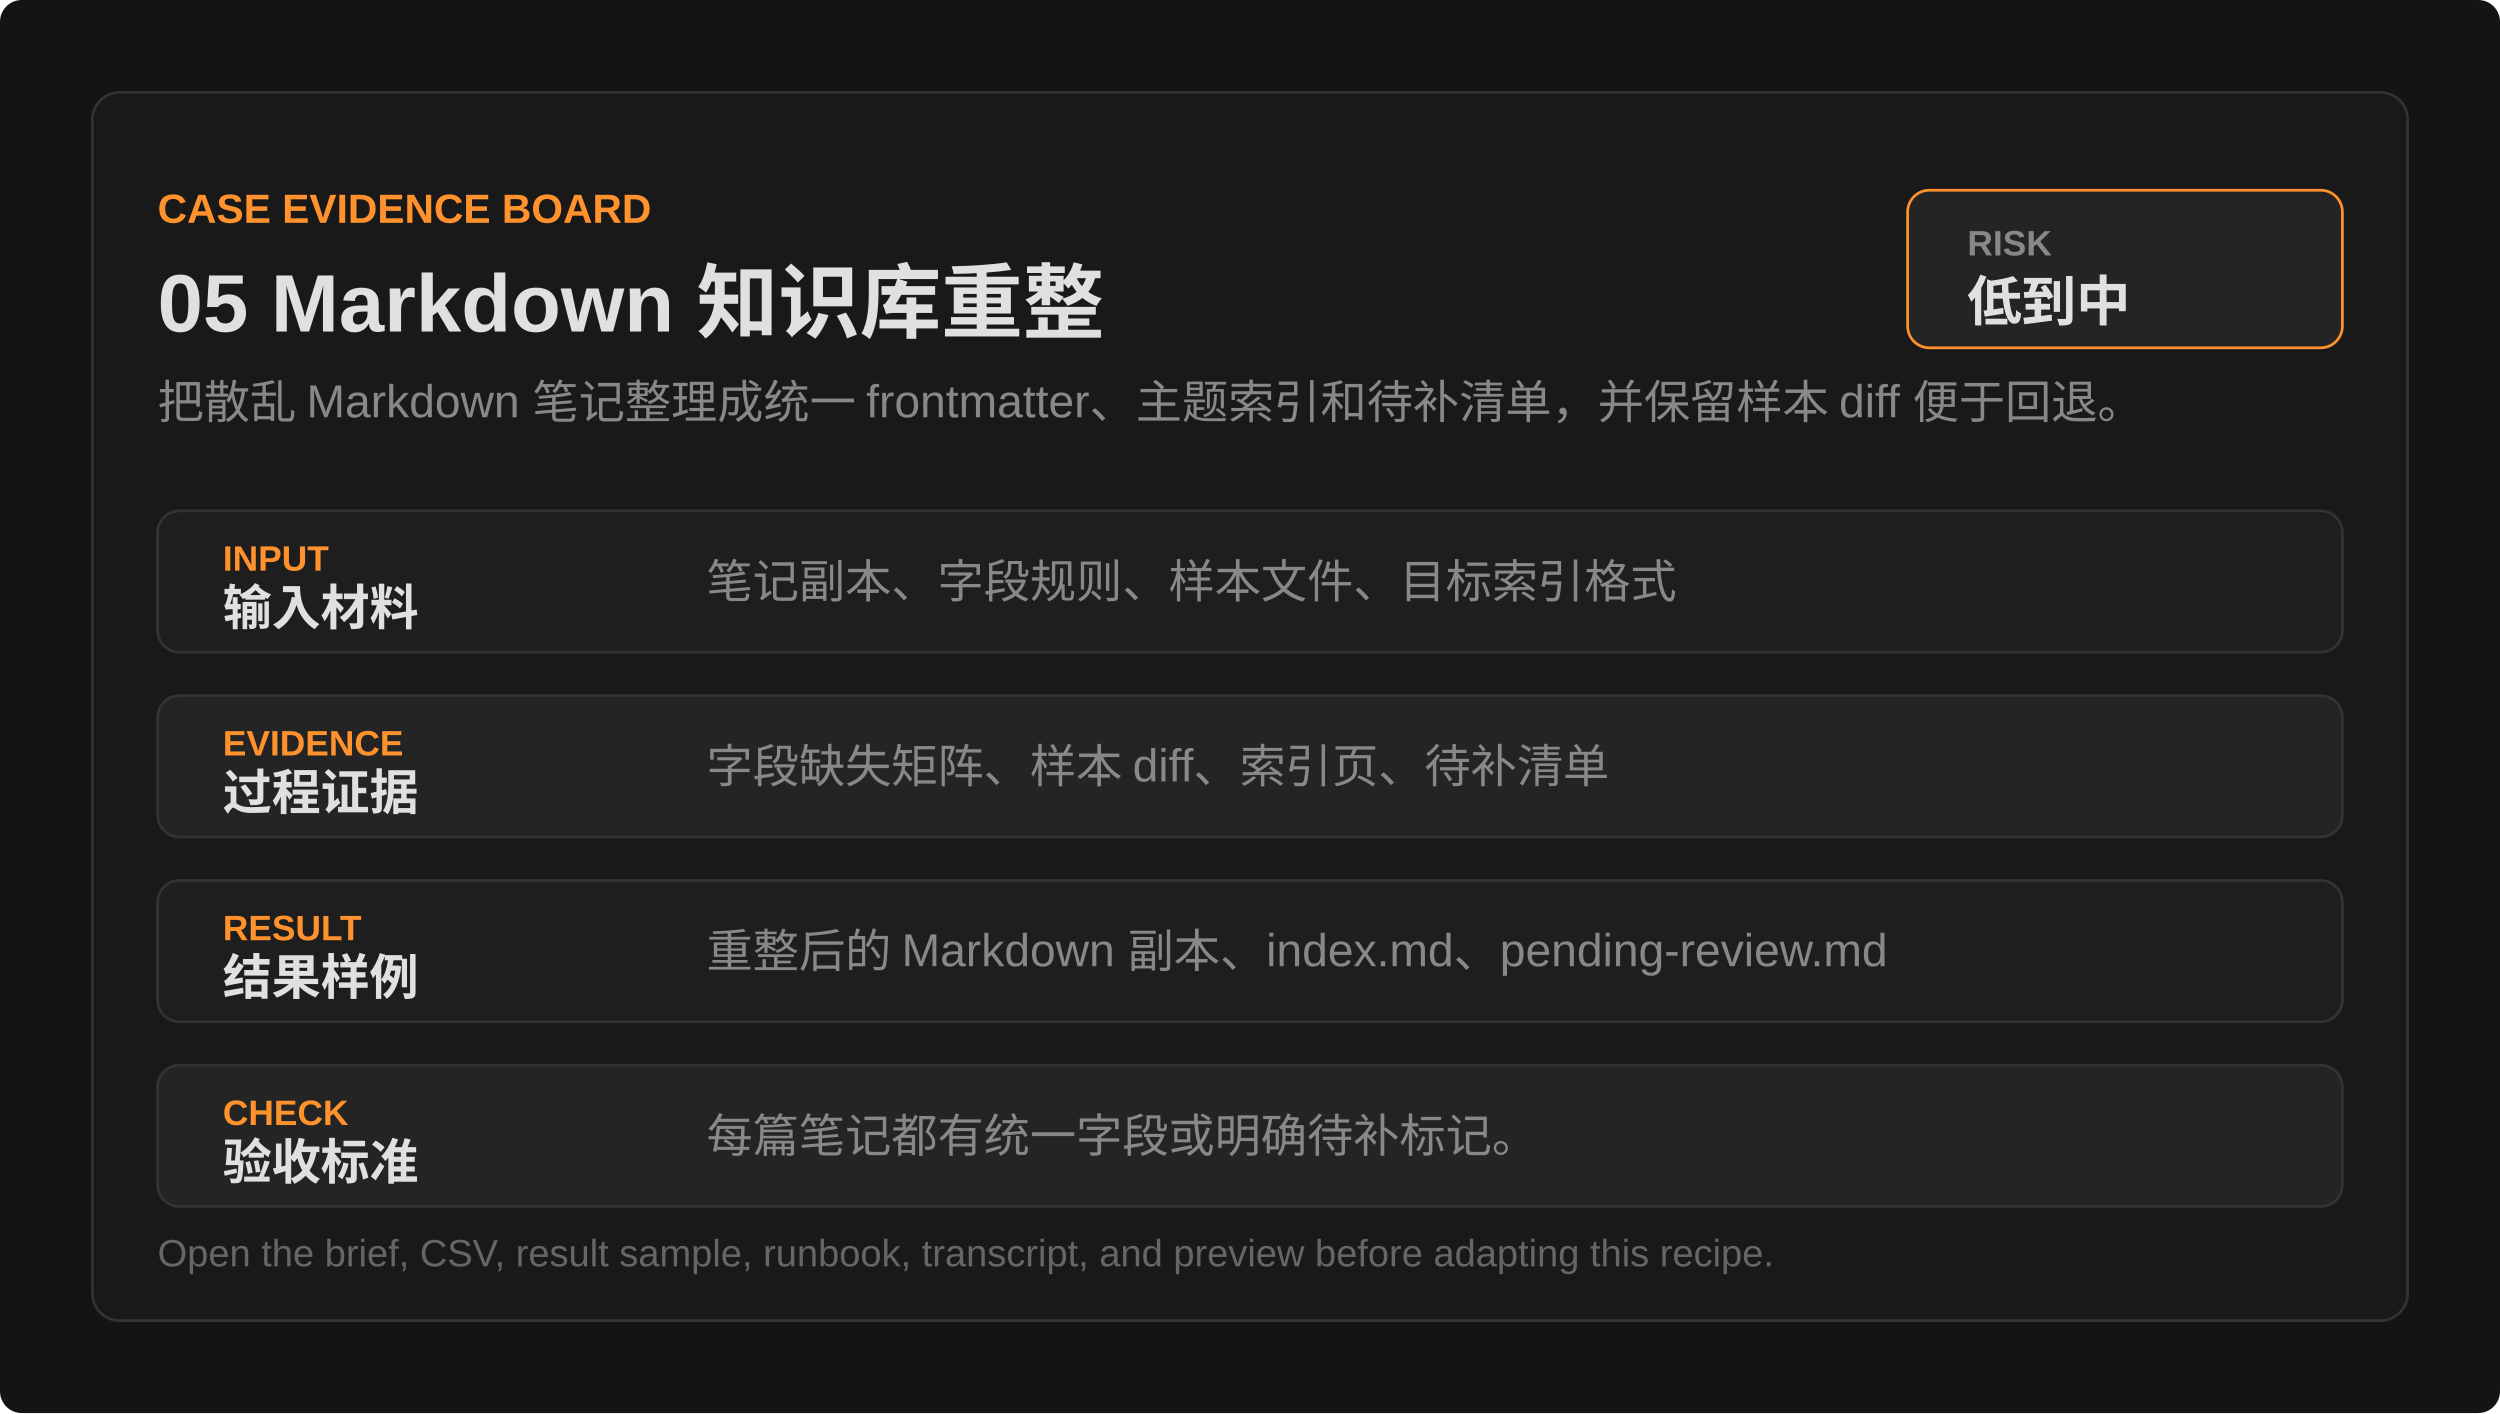
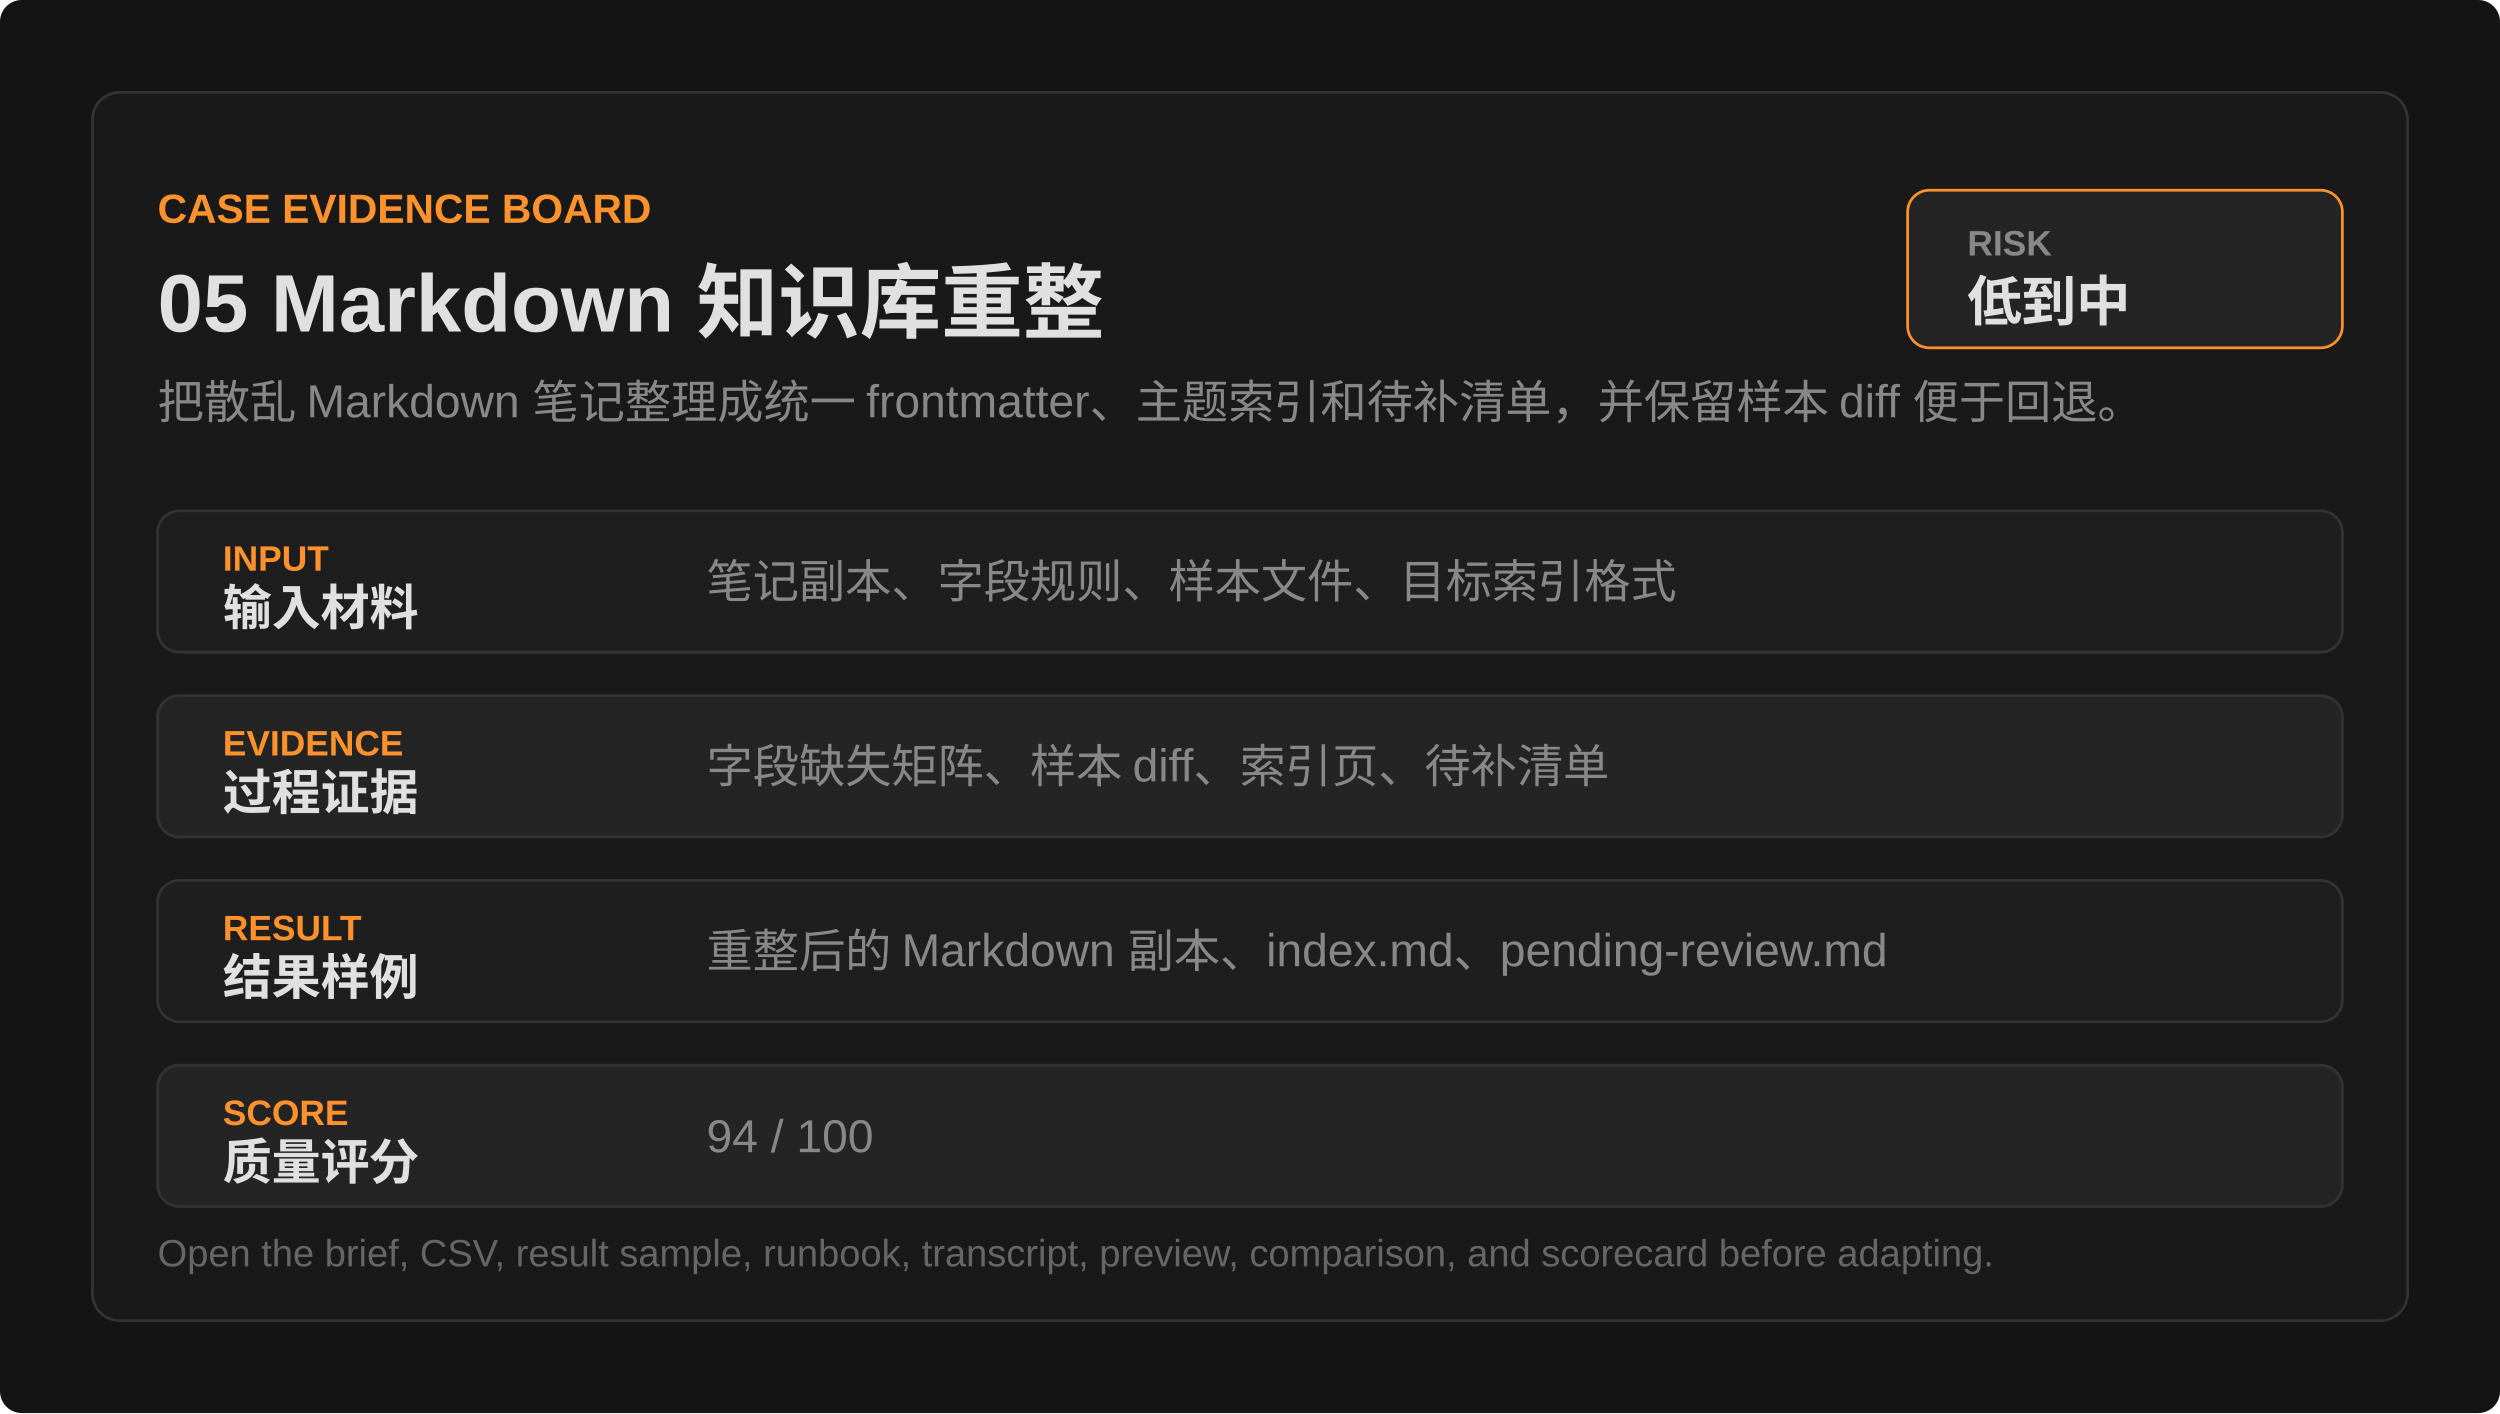
<svg xmlns="http://www.w3.org/2000/svg" viewBox="0 0 920 520" role="img" aria-labelledby="title desc">
  <rect width="920" height="520" rx="8" fill="#141414" />
  <rect x="34" y="34" width="852" height="452" rx="10" fill="#191919" stroke="#333" />
  <text x="58" y="82" fill="#ff922c" font-family="Arial" font-size="15" font-weight="800">CASE EVIDENCE BOARD</text>
  <text x="58" y="122" fill="#e0e0e0" font-family="Arial" font-size="30" font-weight="900">05 Markdown 知识库重整</text>
  <text x="58" y="154" fill="#888" font-family="Arial" font-size="17">把散乱 Markdown 笔记整理成统一 frontmatter、主题索引和待补清单，并保留样本 diff 便于回退。</text>
  <rect x="702" y="70" width="160" height="58" rx="8" fill="#242424" stroke="#ff922c" />
  <text x="724" y="94" fill="#888" font-family="Arial" font-size="13" font-weight="800">RISK</text>
  <text x="724" y="118" fill="#e0e0e0" font-family="Arial" font-size="20" font-weight="900">低到中</text>
  <g>
    <rect x="58" y="188" width="804" height="52" rx="8" fill="#1e1e1e" stroke="#333" />
    <text x="82" y="210" fill="#ff922c" font-family="Arial" font-size="13" font-weight="800">INPUT</text>
    <text x="82" y="230" fill="#e0e0e0" font-family="Arial" font-size="18" font-weight="800">输入材料</text>
    <text x="260" y="220" fill="#888" font-family="Arial" font-size="17">笔记副本、字段规则、样本文件、目标索引格式</text>
  </g>
  <g>
    <rect x="58" y="256" width="804" height="52" rx="8" fill="#242424" stroke="#333" />
    <text x="82" y="278" fill="#ff922c" font-family="Arial" font-size="13" font-weight="800">EVIDENCE</text>
    <text x="82" y="298" fill="#e0e0e0" font-family="Arial" font-size="18" font-weight="800">过程证据</text>
    <text x="260" y="288" fill="#888" font-family="Arial" font-size="17">字段缺失矩阵、样本 diff、索引页、待补清单</text>
  </g>
  <g>
    <rect x="58" y="324" width="804" height="52" rx="8" fill="#1e1e1e" stroke="#333" />
    <text x="82" y="346" fill="#ff922c" font-family="Arial" font-size="13" font-weight="800">RESULT</text>
    <text x="82" y="366" fill="#e0e0e0" font-family="Arial" font-size="18" font-weight="800">结果样例</text>
    <text x="260" y="356" fill="#888" font-family="Arial" font-size="17">重整后的 Markdown 副本、index.md、pending-review.md</text>
  </g>
  <g>
    <rect x="58" y="392" width="804" height="52" rx="8" fill="#242424" stroke="#333" />
-     <text x="82" y="414" fill="#ff922c" font-family="Arial" font-size="13" font-weight="800">CHECK</text>
-     <text x="82" y="434" fill="#e0e0e0" font-family="Arial" font-size="18" font-weight="800">验收标准</text>
-     <text x="260" y="424" fill="#888" font-family="Arial" font-size="17">每篇笔记都有统一字段或明确待补标记。</text>
+     <text x="82" y="414" fill="#ff922c" font-family="Arial" font-size="13" font-weight="800">SCORE</text>
+     <text x="82" y="434" fill="#e0e0e0" font-family="Arial" font-size="18" font-weight="800">质量评分</text>
+     <text x="260" y="424" fill="#888" font-family="Arial" font-size="17">94 / 100</text>
  </g>
-   <text x="58" y="466" fill="#666" font-family="Arial" font-size="14">Open the brief, CSV, result sample, runbook, transcript, and preview before adapting this recipe.</text>
+   <text x="58" y="466" fill="#666" font-family="Arial" font-size="14">Open the brief, CSV, result sample, runbook, transcript, preview, comparison, and scorecard before adapting.</text>
</svg>
